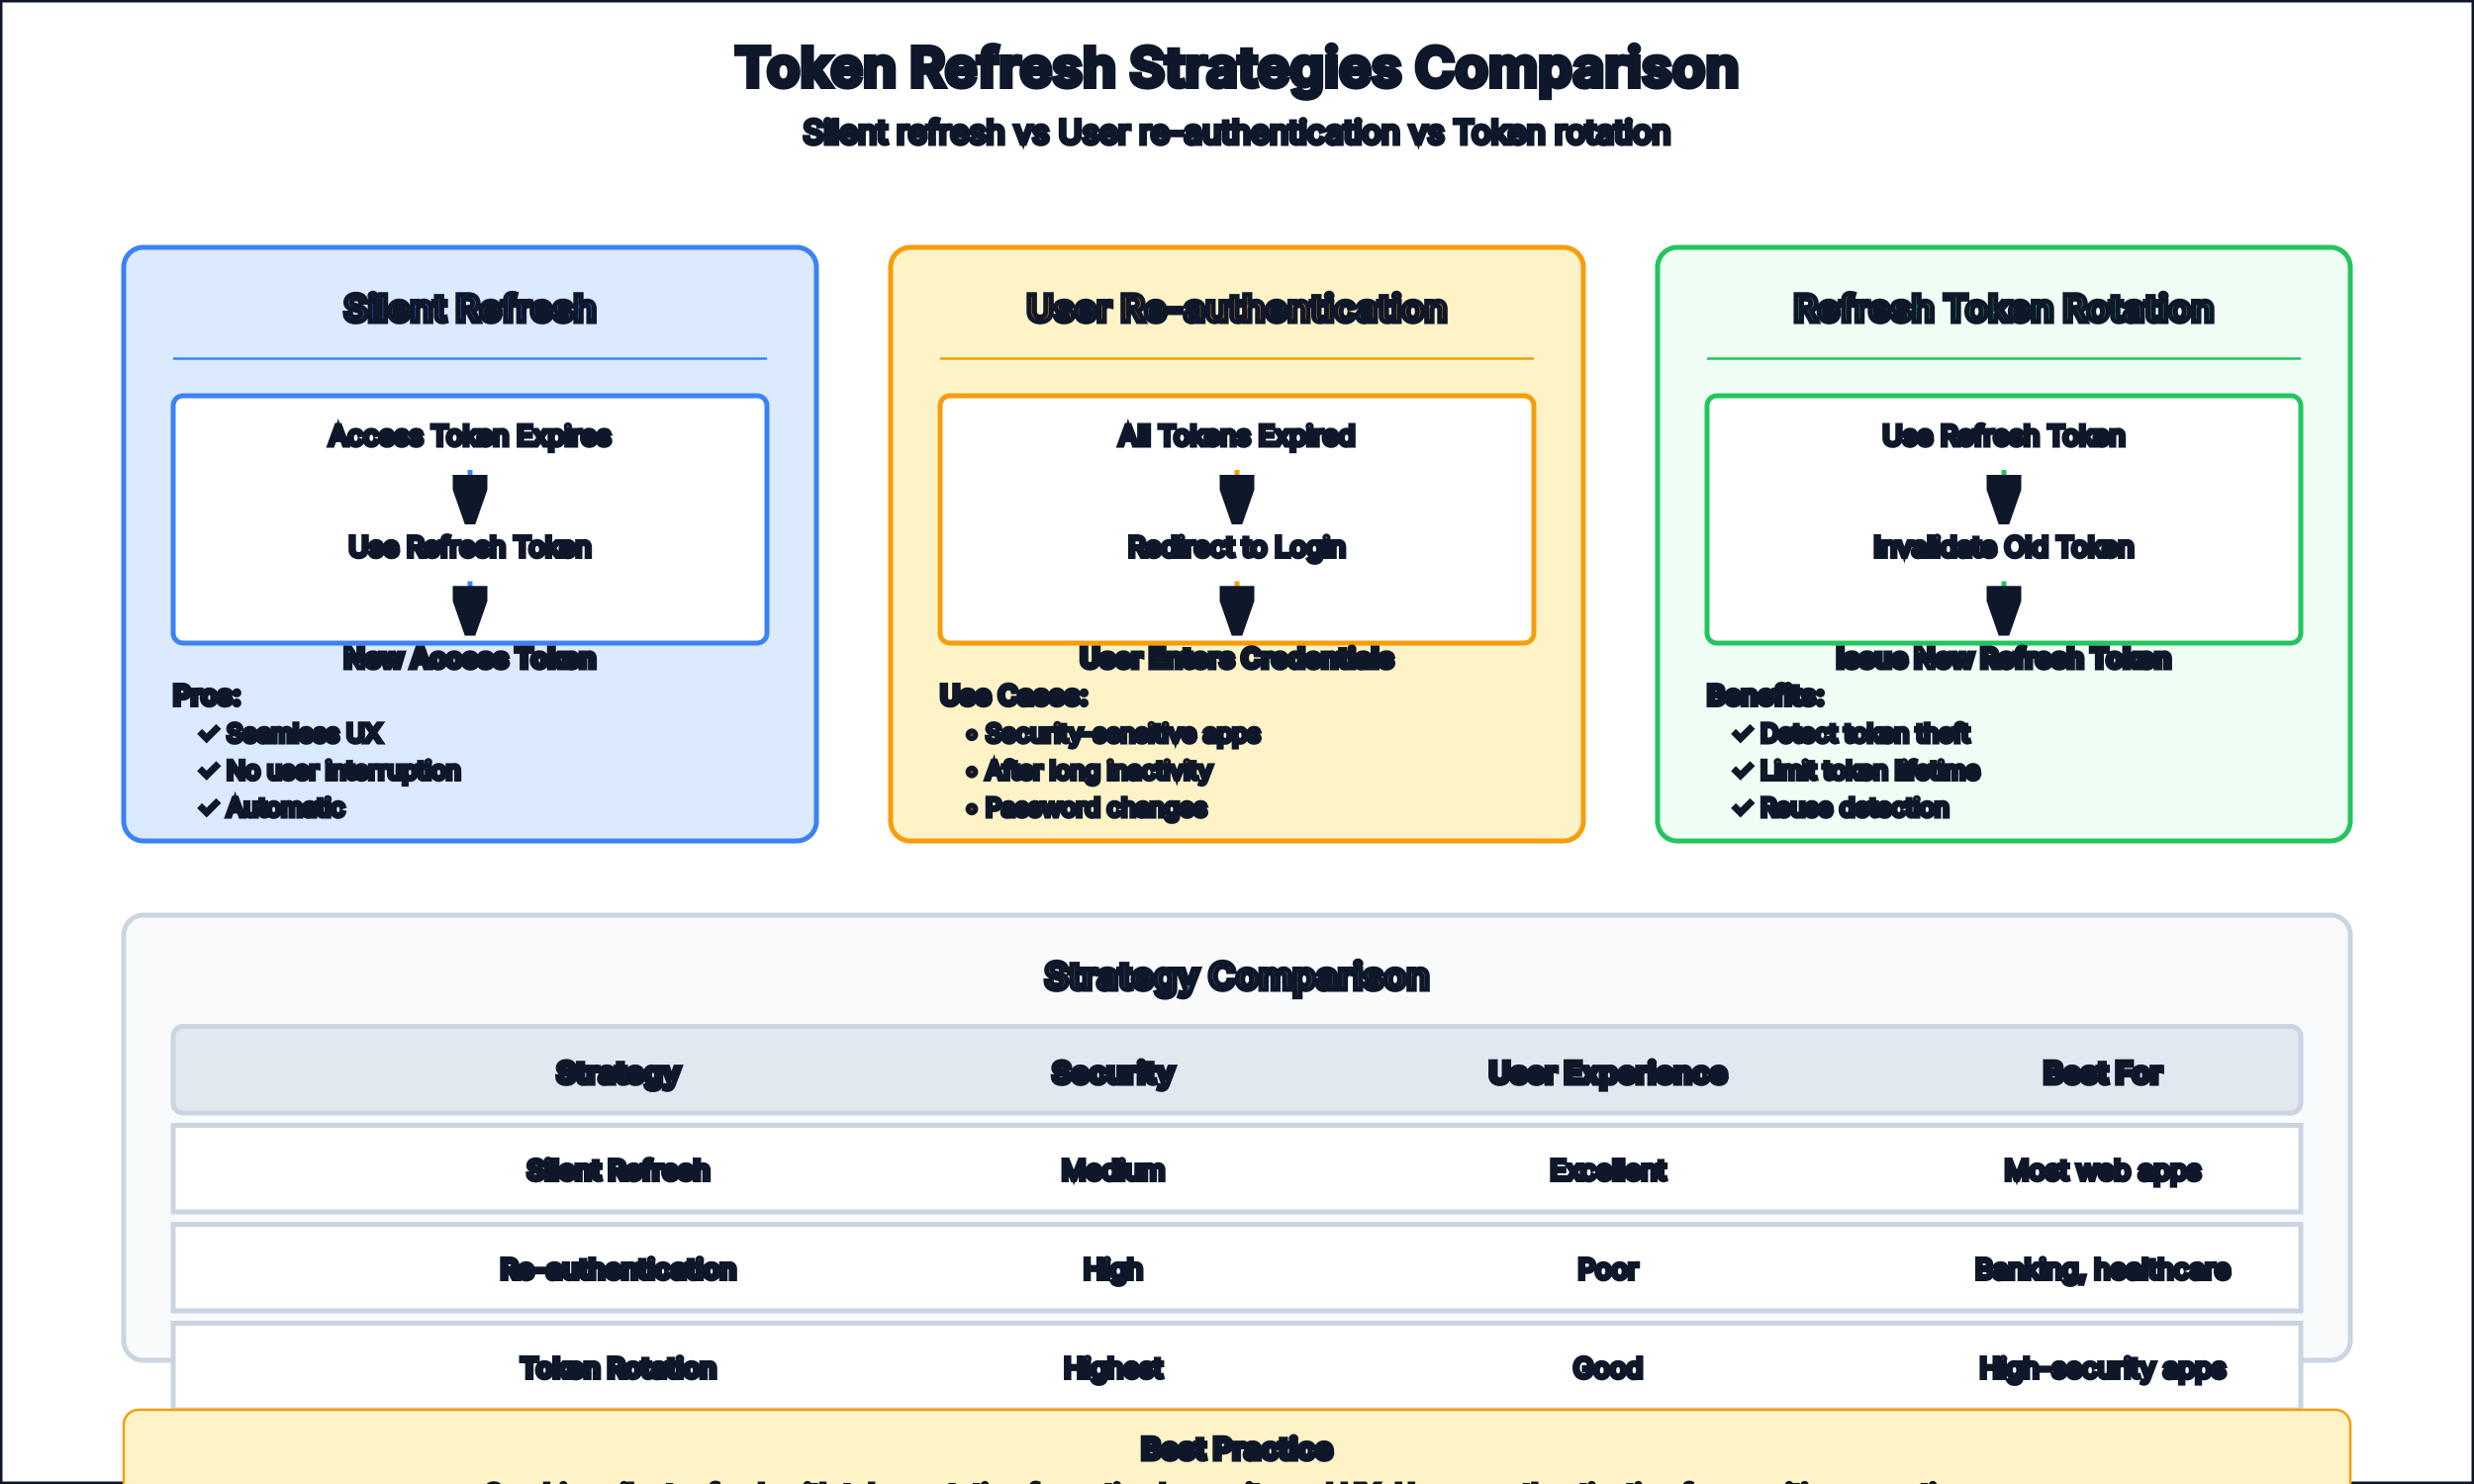
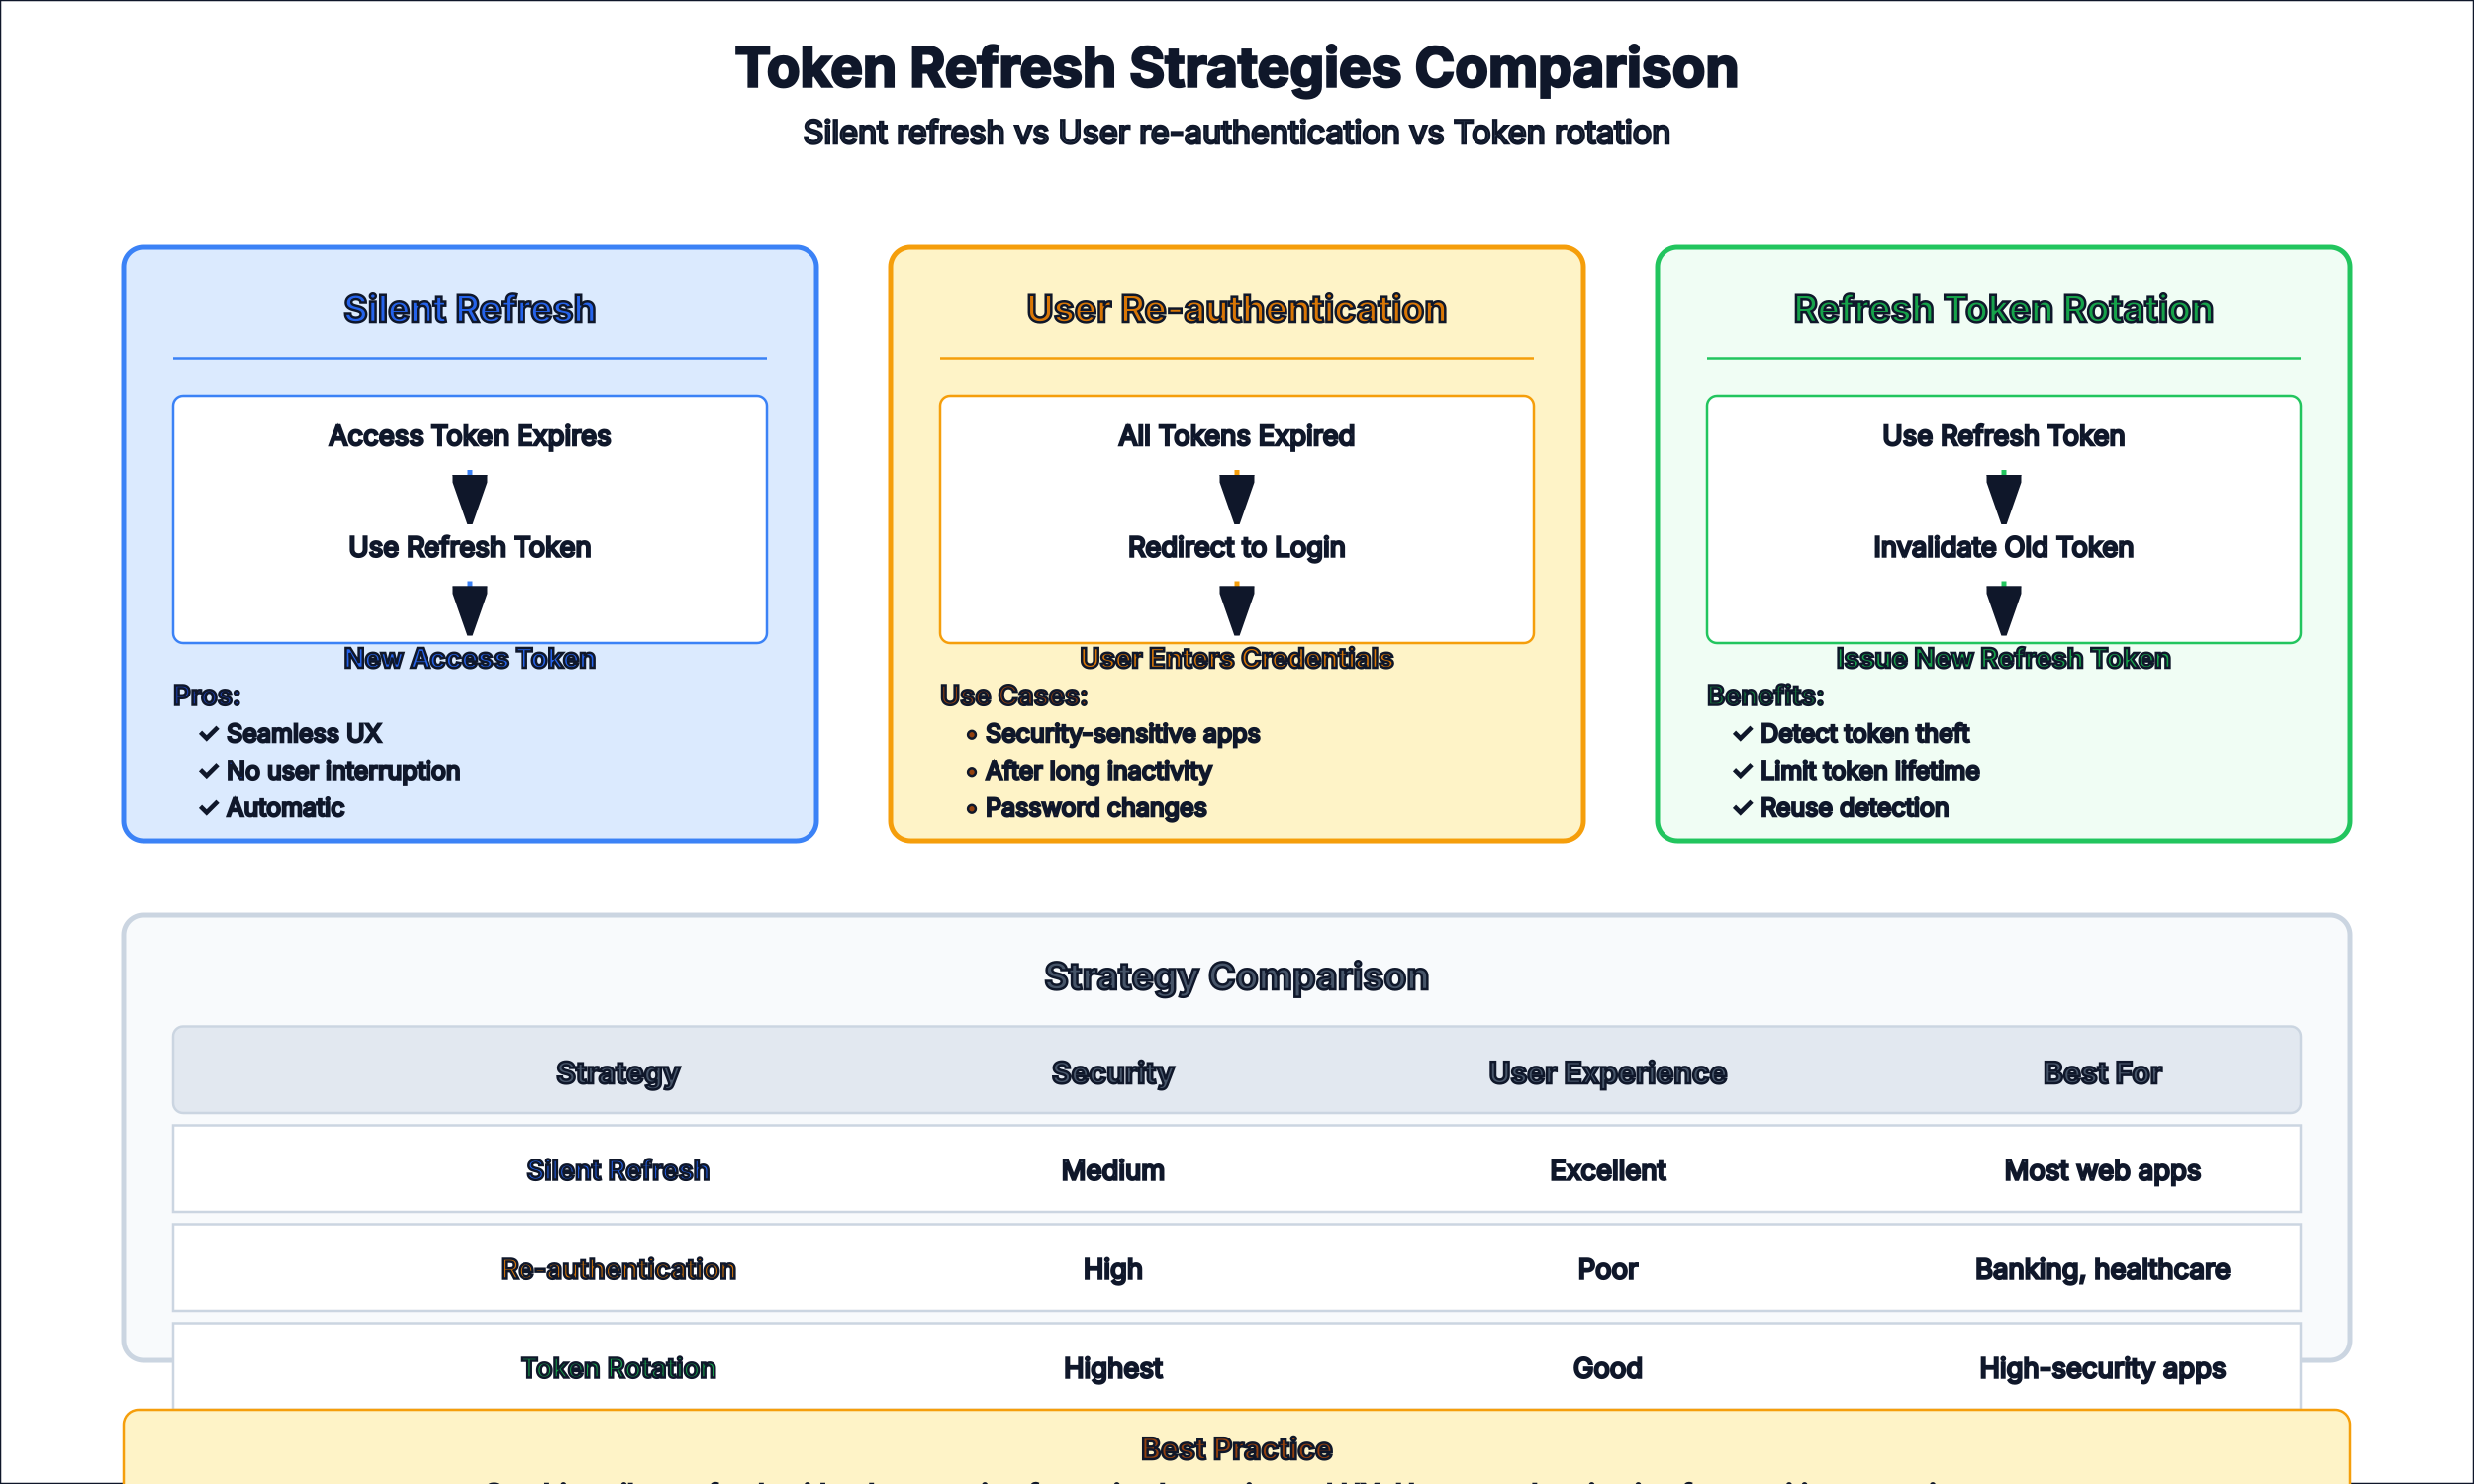
- <svg xmlns="http://www.w3.org/2000/svg" viewBox="0 0 1000 600" fill="none" stroke="#0f172a" stroke-width="2">
+ <svg xmlns="http://www.w3.org/2000/svg" viewBox="0 0 1000 600" fill="none" stroke="#0f172a" stroke-width="1">
  <rect width="1000" height="600" fill="#ffffff" />
  <text x="500" y="35" text-anchor="middle" font-family="system-ui, -apple-system, sans-serif" font-size="22" font-weight="bold" fill="#0f172a">Token Refresh Strategies Comparison</text>
  <text x="500" y="58" text-anchor="middle" font-family="system-ui, -apple-system, sans-serif" font-size="13" font-weight="400" fill="#475569">Silent refresh vs User re-authentication vs Token rotation</text>
  <g transform="translate(50, 100)">
    <rect x="0" y="0" width="280" height="240" rx="8" fill="#dbeafe" stroke="#3b82f6" stroke-width="2" />
    <text x="140" y="30" text-anchor="middle" font-family="system-ui, -apple-system, sans-serif" font-size="15" font-weight="bold" fill="#2563eb">Silent Refresh</text>
    <line x1="20" y1="45" x2="260" y2="45" stroke="#3b82f6" stroke-width="1" />
    <rect x="20" y="60" width="240" height="100" fill="#ffffff" stroke="#3b82f6" rx="4" />
    <text x="140" y="80" text-anchor="middle" font-family="system-ui, -apple-system, sans-serif" font-size="11" fill="#64748b">Access Token Expires</text>
    <path d="M 140 90 L 140 110" stroke="#3b82f6" stroke-width="2" marker-end="url(#arrowhead)" />
    <text x="140" y="125" text-anchor="middle" font-family="system-ui, -apple-system, sans-serif" font-size="11" fill="#64748b">Use Refresh Token</text>
    <path d="M 140 135 L 140 155" stroke="#3b82f6" stroke-width="2" marker-end="url(#arrowhead)" />
    <text x="140" y="170" text-anchor="middle" font-family="system-ui, -apple-system, sans-serif" font-size="11" font-weight="bold" fill="#2563eb">New Access Token</text>
    <text x="20" y="185" font-family="system-ui, -apple-system, sans-serif" font-size="11" font-weight="600" fill="#1e40af">Pros:</text>
    <text x="30" y="200" font-family="system-ui, -apple-system, sans-serif" font-size="10" fill="#1e40af">✓ Seamless UX</text>
    <text x="30" y="215" font-family="system-ui, -apple-system, sans-serif" font-size="10" fill="#1e40af">✓ No user interruption</text>
    <text x="30" y="230" font-family="system-ui, -apple-system, sans-serif" font-size="10" fill="#1e40af">✓ Automatic</text>
  </g>
  <g transform="translate(360, 100)">
    <rect x="0" y="0" width="280" height="240" rx="8" fill="#fef3c7" stroke="#f59e0b" stroke-width="2" />
    <text x="140" y="30" text-anchor="middle" font-family="system-ui, -apple-system, sans-serif" font-size="15" font-weight="bold" fill="#d97706">User Re-authentication</text>
    <line x1="20" y1="45" x2="260" y2="45" stroke="#f59e0b" stroke-width="1" />
    <rect x="20" y="60" width="240" height="100" fill="#ffffff" stroke="#f59e0b" rx="4" />
    <text x="140" y="80" text-anchor="middle" font-family="system-ui, -apple-system, sans-serif" font-size="11" fill="#64748b">All Tokens Expired</text>
    <path d="M 140 90 L 140 110" stroke="#f59e0b" stroke-width="2" marker-end="url(#arrowhead)" />
    <text x="140" y="125" text-anchor="middle" font-family="system-ui, -apple-system, sans-serif" font-size="11" fill="#64748b">Redirect to Login</text>
    <path d="M 140 135 L 140 155" stroke="#f59e0b" stroke-width="2" marker-end="url(#arrowhead)" />
    <text x="140" y="170" text-anchor="middle" font-family="system-ui, -apple-system, sans-serif" font-size="11" font-weight="bold" fill="#d97706">User Enters Credentials</text>
    <text x="20" y="185" font-family="system-ui, -apple-system, sans-serif" font-size="11" font-weight="600" fill="#92400e">Use Cases:</text>
    <text x="30" y="200" font-family="system-ui, -apple-system, sans-serif" font-size="10" fill="#92400e">• Security-sensitive apps</text>
    <text x="30" y="215" font-family="system-ui, -apple-system, sans-serif" font-size="10" fill="#92400e">• After long inactivity</text>
    <text x="30" y="230" font-family="system-ui, -apple-system, sans-serif" font-size="10" fill="#92400e">• Password changes</text>
  </g>
  <g transform="translate(670, 100)">
    <rect x="0" y="0" width="280" height="240" rx="8" fill="#f0fdf4" stroke="#22c55e" stroke-width="2" />
    <text x="140" y="30" text-anchor="middle" font-family="system-ui, -apple-system, sans-serif" font-size="15" font-weight="bold" fill="#16a34a">Refresh Token Rotation</text>
    <line x1="20" y1="45" x2="260" y2="45" stroke="#22c55e" stroke-width="1" />
    <rect x="20" y="60" width="240" height="100" fill="#ffffff" stroke="#22c55e" rx="4" />
    <text x="140" y="80" text-anchor="middle" font-family="system-ui, -apple-system, sans-serif" font-size="11" fill="#64748b">Use Refresh Token</text>
    <path d="M 140 90 L 140 110" stroke="#22c55e" stroke-width="2" marker-end="url(#arrowhead)" />
    <text x="140" y="125" text-anchor="middle" font-family="system-ui, -apple-system, sans-serif" font-size="11" fill="#64748b">Invalidate Old Token</text>
    <path d="M 140 135 L 140 155" stroke="#22c55e" stroke-width="2" marker-end="url(#arrowhead)" />
    <text x="140" y="170" text-anchor="middle" font-family="system-ui, -apple-system, sans-serif" font-size="11" font-weight="bold" fill="#16a34a">Issue New Refresh Token</text>
    <text x="20" y="185" font-family="system-ui, -apple-system, sans-serif" font-size="11" font-weight="600" fill="#15803d">Benefits:</text>
    <text x="30" y="200" font-family="system-ui, -apple-system, sans-serif" font-size="10" fill="#15803d">✓ Detect token theft</text>
    <text x="30" y="215" font-family="system-ui, -apple-system, sans-serif" font-size="10" fill="#15803d">✓ Limit token lifetime</text>
    <text x="30" y="230" font-family="system-ui, -apple-system, sans-serif" font-size="10" fill="#15803d">✓ Reuse detection</text>
  </g>
  <g transform="translate(50, 370)">
    <rect x="0" y="0" width="900" height="180" rx="8" fill="#f8fafc" stroke="#cbd5e1" stroke-width="2" />
    <text x="450" y="30" text-anchor="middle" font-family="system-ui, -apple-system, sans-serif" font-size="15" font-weight="bold" fill="#475569">Strategy Comparison</text>
    <rect x="20" y="45" width="860" height="35" fill="#e2e8f0" stroke="#cbd5e1" rx="4" />
    <text x="200" y="68" text-anchor="middle" font-family="system-ui, -apple-system, sans-serif" font-size="12" font-weight="bold" fill="#475569">Strategy</text>
    <text x="400" y="68" text-anchor="middle" font-family="system-ui, -apple-system, sans-serif" font-size="12" font-weight="bold" fill="#475569">Security</text>
    <text x="600" y="68" text-anchor="middle" font-family="system-ui, -apple-system, sans-serif" font-size="12" font-weight="bold" fill="#475569">User Experience</text>
    <text x="800" y="68" text-anchor="middle" font-family="system-ui, -apple-system, sans-serif" font-size="12" font-weight="bold" fill="#475569">Best For</text>
    <rect x="20" y="85" width="860" height="35" fill="#ffffff" stroke="#cbd5e1" />
    <text x="200" y="107" text-anchor="middle" font-family="system-ui, -apple-system, sans-serif" font-size="11" font-weight="600" fill="#2563eb">Silent Refresh</text>
    <text x="400" y="107" text-anchor="middle" font-family="system-ui, -apple-system, sans-serif" font-size="11" fill="#475569">Medium</text>
    <text x="600" y="107" text-anchor="middle" font-family="system-ui, -apple-system, sans-serif" font-size="11" fill="#475569">Excellent</text>
    <text x="800" y="107" text-anchor="middle" font-family="system-ui, -apple-system, sans-serif" font-size="11" fill="#475569">Most web apps</text>
    <rect x="20" y="125" width="860" height="35" fill="#ffffff" stroke="#cbd5e1" />
    <text x="200" y="147" text-anchor="middle" font-family="system-ui, -apple-system, sans-serif" font-size="11" font-weight="600" fill="#d97706">Re-authentication</text>
    <text x="400" y="147" text-anchor="middle" font-family="system-ui, -apple-system, sans-serif" font-size="11" fill="#475569">High</text>
    <text x="600" y="147" text-anchor="middle" font-family="system-ui, -apple-system, sans-serif" font-size="11" fill="#475569">Poor</text>
    <text x="800" y="147" text-anchor="middle" font-family="system-ui, -apple-system, sans-serif" font-size="11" fill="#475569">Banking, healthcare</text>
    <rect x="20" y="165" width="860" height="35" fill="#ffffff" stroke="#cbd5e1" />
    <text x="200" y="187" text-anchor="middle" font-family="system-ui, -apple-system, sans-serif" font-size="11" font-weight="600" fill="#16a34a">Token Rotation</text>
    <text x="400" y="187" text-anchor="middle" font-family="system-ui, -apple-system, sans-serif" font-size="11" fill="#475569">Highest</text>
    <text x="600" y="187" text-anchor="middle" font-family="system-ui, -apple-system, sans-serif" font-size="11" fill="#475569">Good</text>
    <text x="800" y="187" text-anchor="middle" font-family="system-ui, -apple-system, sans-serif" font-size="11" fill="#475569">High-security apps</text>
  </g>
  <defs>
    <marker id="arrowhead" markerWidth="10" markerHeight="7" refX="9" refY="3.5" orient="auto">
      <polygon points="0 0, 10 3.5, 0 7" fill="#0f172a" />
    </marker>
  </defs>
  <g transform="translate(50, 570)">
    <rect x="0" y="0" width="900" height="50" rx="6" fill="#fef3c7" stroke="#f59e0b" stroke-width="1" />
    <text x="450" y="20" text-anchor="middle" font-family="system-ui, -apple-system, sans-serif" font-size="12" font-weight="bold" fill="#92400e">Best Practice</text>
    <text x="450" y="38" text-anchor="middle" font-family="system-ui, -apple-system, sans-serif" font-size="11" fill="#92400e">Combine silent refresh with token rotation for optimal security and UX. Use re-authentication for sensitive operations.</text>
  </g>
</svg>
